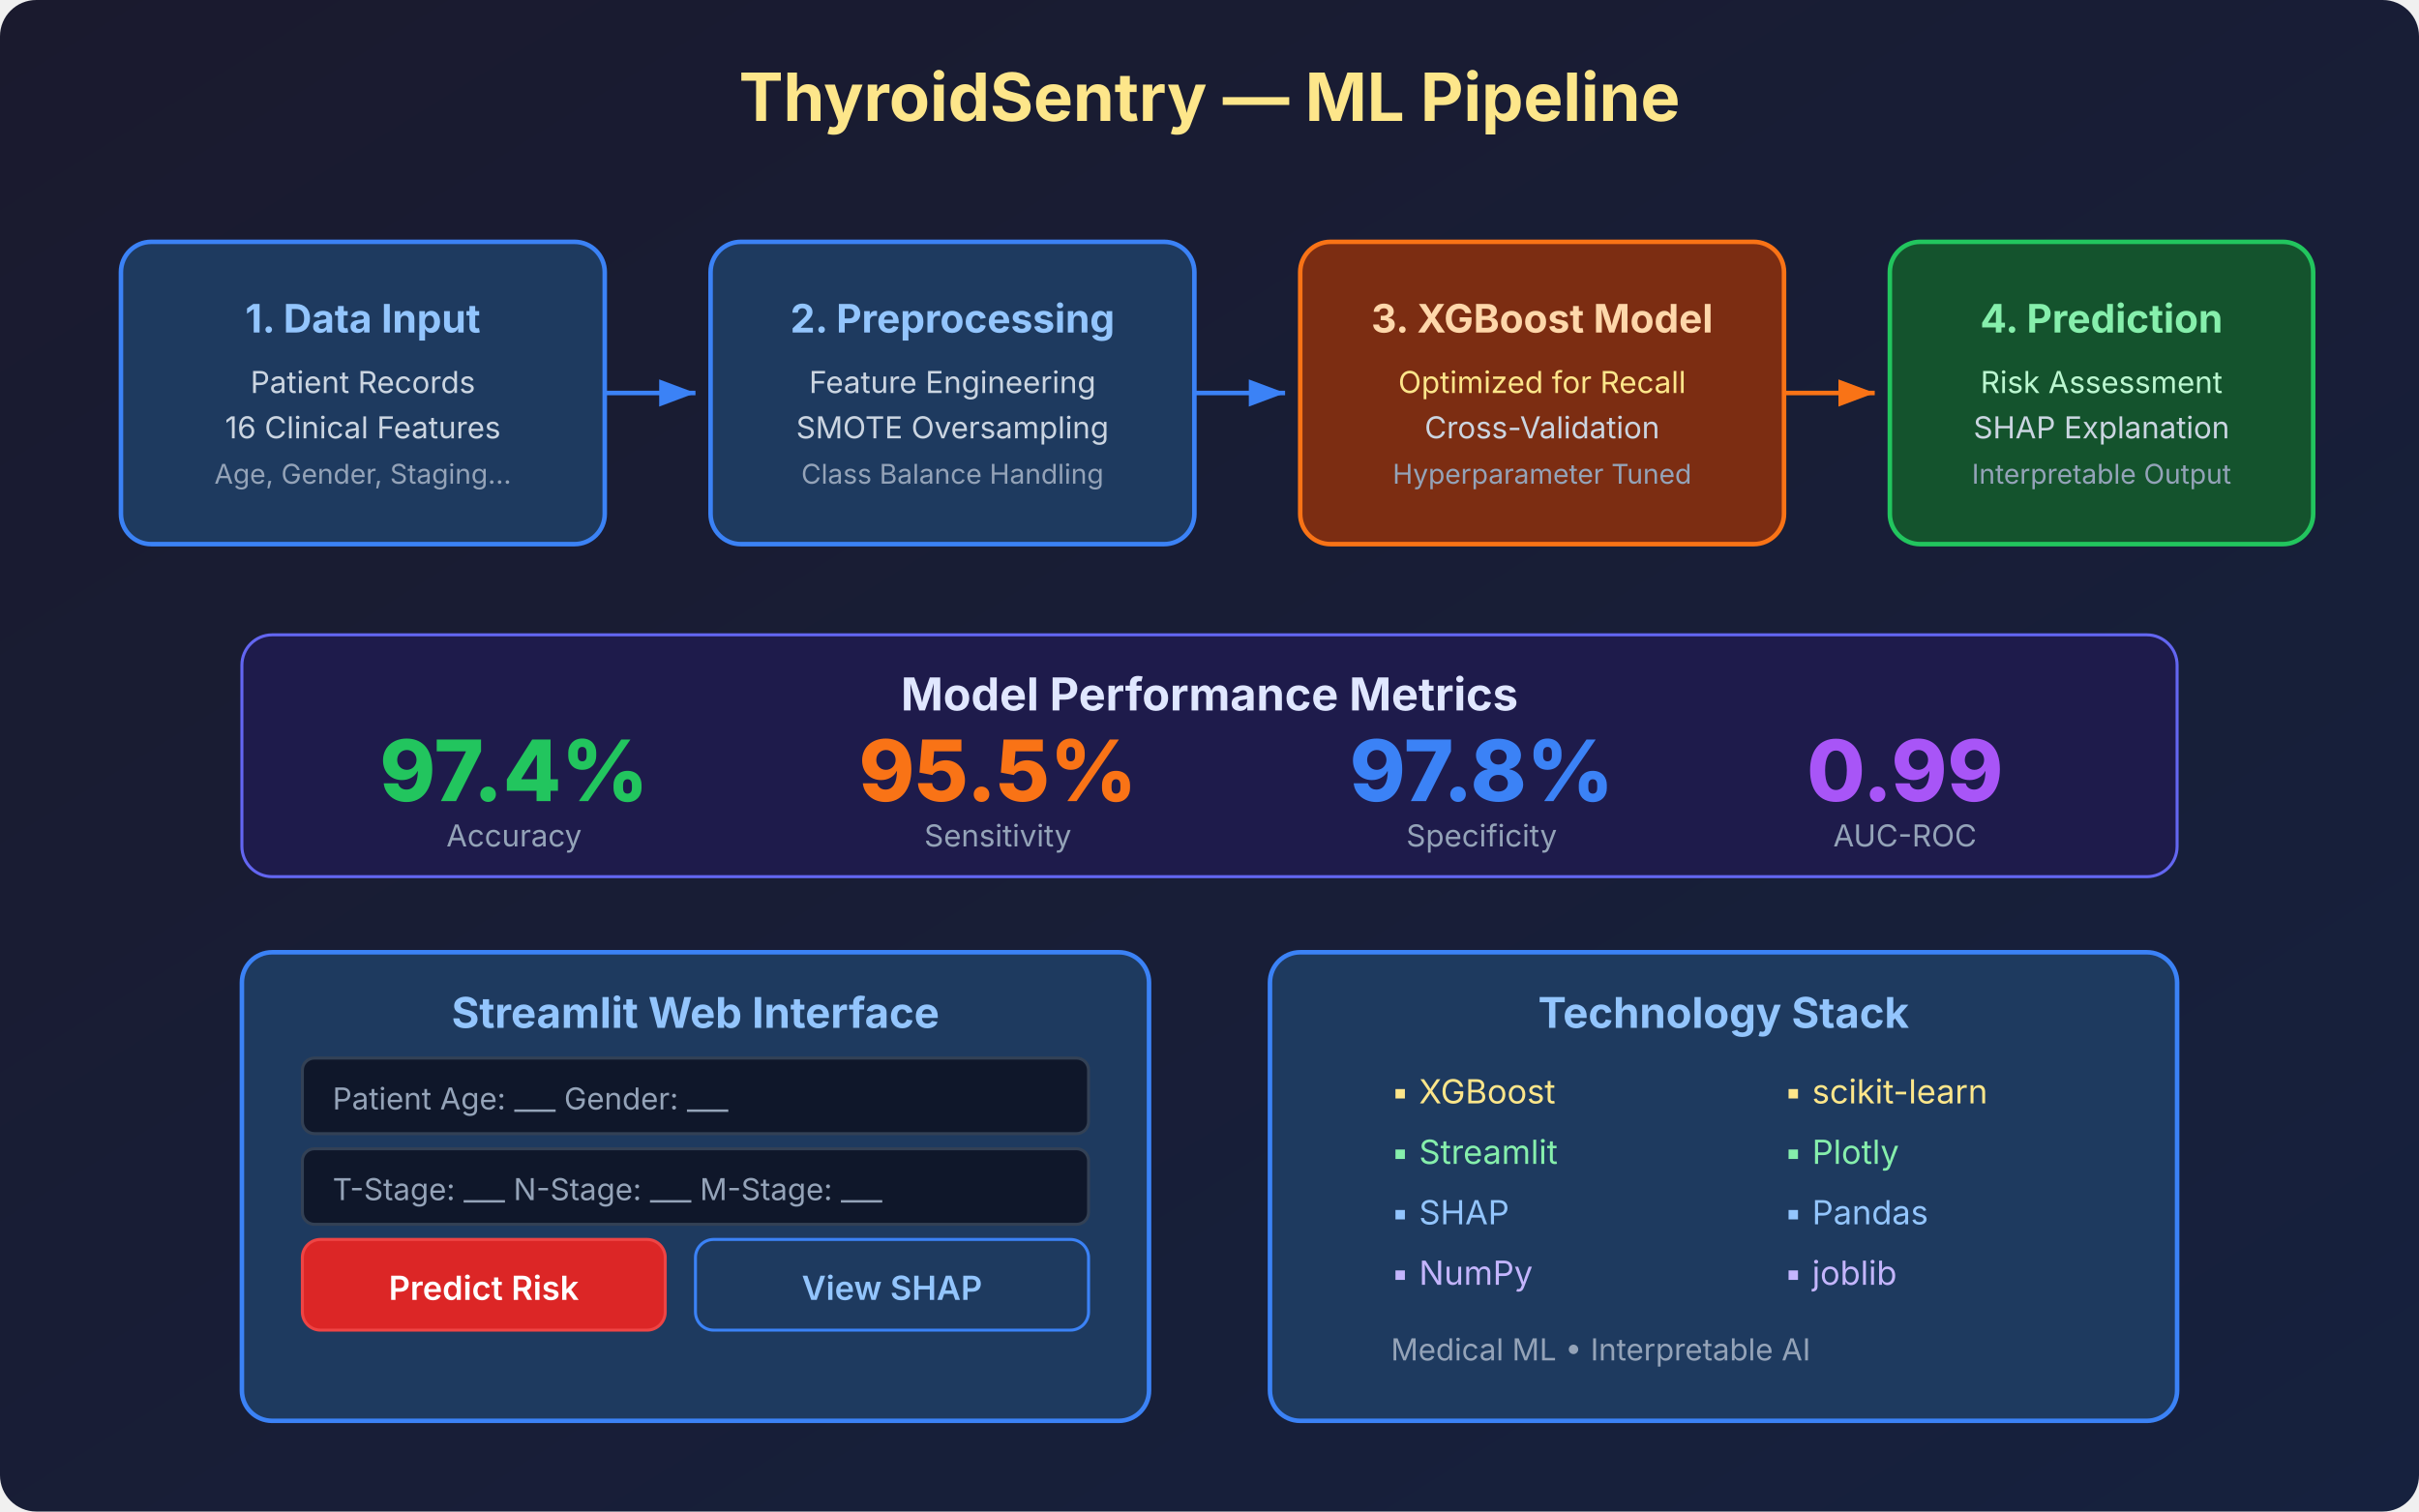
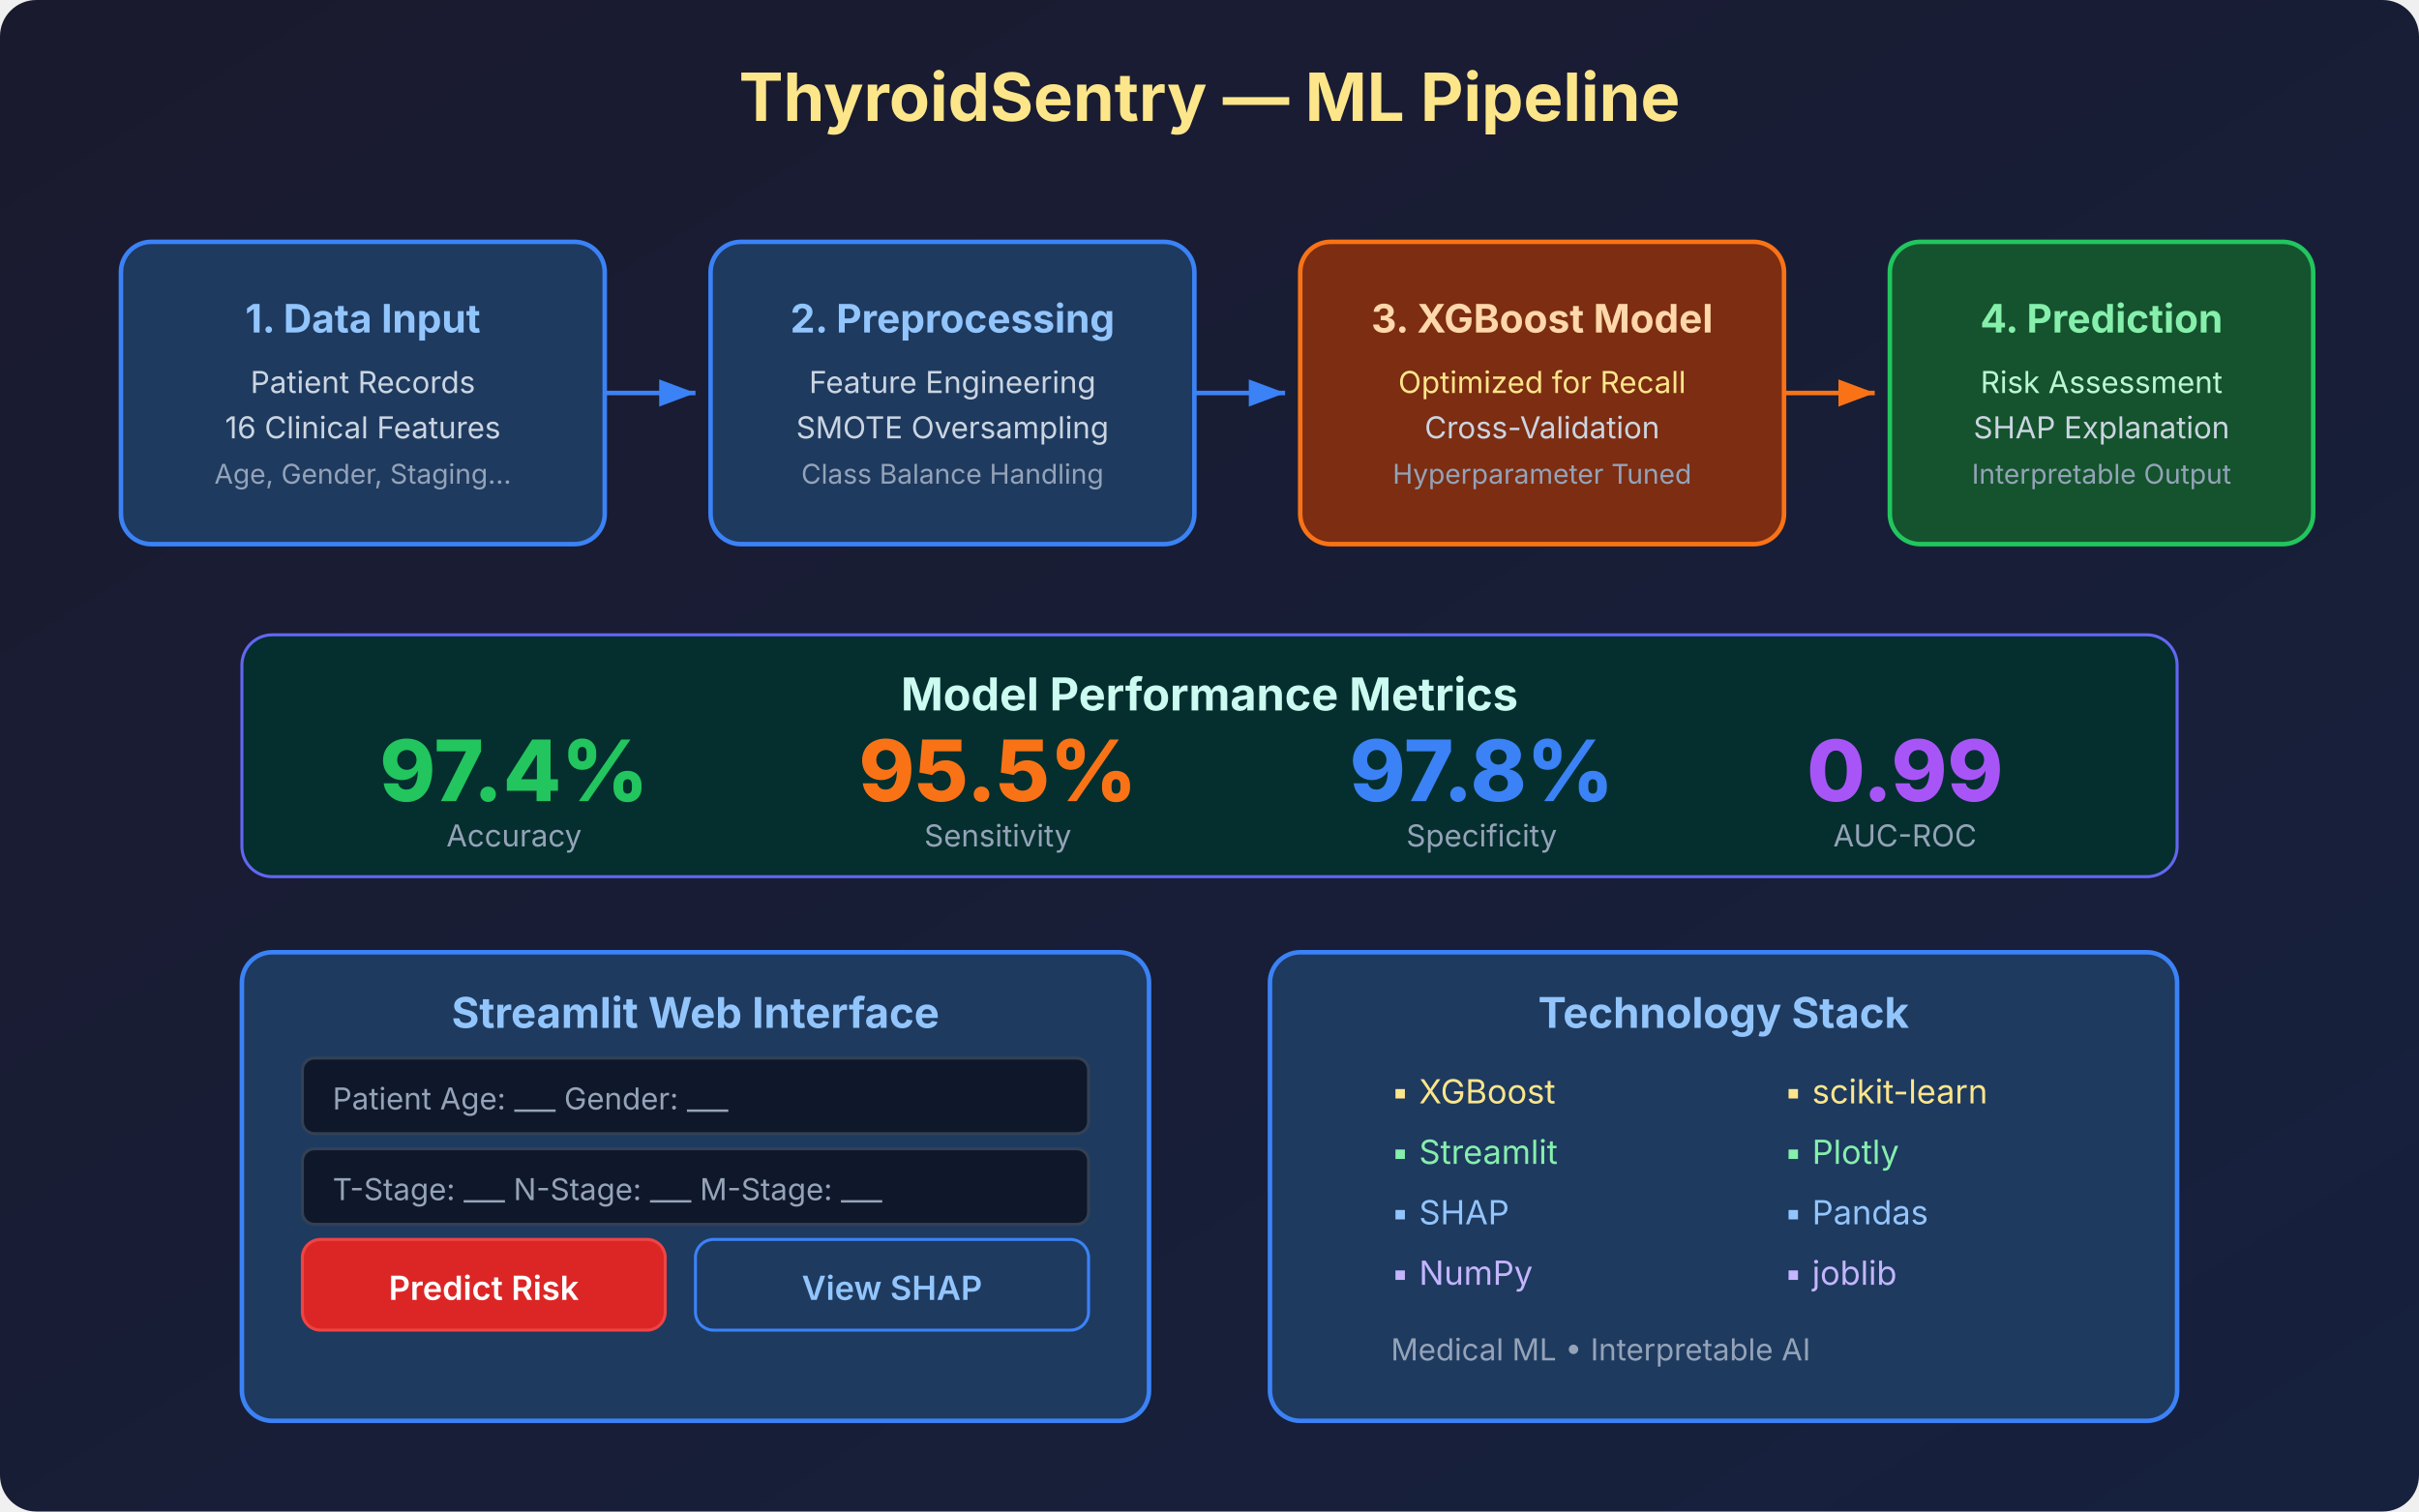
<svg xmlns="http://www.w3.org/2000/svg" viewBox="0 0 800 500" font-family="Inter, system-ui, sans-serif">
  <defs>
    <linearGradient id="bg2" x1="0%" y1="0%" x2="100%" y2="100%">
      <stop offset="0%" style="stop-color:#1a1a2e;stop-opacity:1" />
      <stop offset="100%" style="stop-color:#16213e;stop-opacity:1" />
    </linearGradient>
    <linearGradient id="med" x1="0%" y1="0%" x2="100%" y2="0%">
      <stop offset="0%" style="stop-color:#dc2626" />
      <stop offset="100%" style="stop-color:#f97316" />
    </linearGradient>
  </defs>
  <rect width="800" height="500" fill="url(#bg2)" rx="12" />
  <text x="400" y="40" text-anchor="middle" fill="#fde68a" font-size="22" font-weight="700">ThyroidSentry — ML Pipeline</text>
  <line x1="230" y1="50" x2="570" y2="50" stroke="url(#med)" stroke-width="2" />
  <rect x="40" y="80" width="160" height="100" rx="10" fill="#1e3a5f" stroke="#3b82f6" stroke-width="1.5" />
  <text x="120" y="110" text-anchor="middle" fill="#93c5fd" font-size="13" font-weight="700">1. Data Input</text>
  <text x="120" y="130" text-anchor="middle" fill="#cbd5e1" font-size="10">Patient Records</text>
  <text x="120" y="145" text-anchor="middle" fill="#cbd5e1" font-size="10">16 Clinical Features</text>
  <text x="120" y="160" text-anchor="middle" fill="#94a3b8" font-size="9">Age, Gender, Staging...</text>
  <path d="M200,130 L230,130" stroke="#3b82f6" stroke-width="1.5" fill="none" marker-end="url(#arr2)" />
  <defs>
    <marker id="arr2" markerWidth="8" markerHeight="6" refX="8" refY="3" orient="auto">
      <path d="M0,0 L8,3 L0,6" fill="#3b82f6" />
    </marker>
  </defs>
  <rect x="235" y="80" width="160" height="100" rx="10" fill="#1e3a5f" stroke="#3b82f6" stroke-width="1.5" />
  <text x="315" y="110" text-anchor="middle" fill="#93c5fd" font-size="13" font-weight="700">2. Preprocessing</text>
  <text x="315" y="130" text-anchor="middle" fill="#cbd5e1" font-size="10">Feature Engineering</text>
  <text x="315" y="145" text-anchor="middle" fill="#cbd5e1" font-size="10">SMOTE Oversampling</text>
  <text x="315" y="160" text-anchor="middle" fill="#94a3b8" font-size="9">Class Balance Handling</text>
  <path d="M395,130 L425,130" stroke="#3b82f6" stroke-width="1.5" fill="none" marker-end="url(#arr2)" />
  <rect x="430" y="80" width="160" height="100" rx="10" fill="#7c2d12" stroke="#f97316" stroke-width="1.5" />
  <text x="510" y="110" text-anchor="middle" fill="#fed7aa" font-size="13" font-weight="700">3. XGBoost Model</text>
  <text x="510" y="130" text-anchor="middle" fill="#fde68a" font-size="10">Optimized for Recall</text>
  <text x="510" y="145" text-anchor="middle" fill="#cbd5e1" font-size="10">Cross-Validation</text>
  <text x="510" y="160" text-anchor="middle" fill="#94a3b8" font-size="9">Hyperparameter Tuned</text>
  <path d="M590,130 L620,130" stroke="#f97316" stroke-width="1.5" fill="none" marker-end="url(#arr3)" />
  <defs>
    <marker id="arr3" markerWidth="8" markerHeight="6" refX="8" refY="3" orient="auto">
      <path d="M0,0 L8,3 L0,6" fill="#f97316" />
    </marker>
  </defs>
  <rect x="625" y="80" width="140" height="100" rx="10" fill="#14532d" stroke="#22c55e" stroke-width="1.5" />
  <text x="695" y="110" text-anchor="middle" fill="#86efac" font-size="13" font-weight="700">4. Prediction</text>
  <text x="695" y="130" text-anchor="middle" fill="#bbf7d0" font-size="10">Risk Assessment</text>
  <text x="695" y="145" text-anchor="middle" fill="#cbd5e1" font-size="10">SHAP Explanation</text>
  <text x="695" y="160" text-anchor="middle" fill="#94a3b8" font-size="9">Interpretable Output</text>
-   <rect x="80" y="210" width="640" height="80" rx="10" fill="#1e1b4b" stroke="#6366f1" stroke-width="1" />
-   <text x="400" y="235" text-anchor="middle" fill="#e0e7ff" font-size="15" font-weight="700">Model Performance Metrics</text>
+   <rect x="80" y="210" width="640" height="80" rx="10" fill="#042f2e" stroke="#6366f1" stroke-width="1" />
+   <text x="400" y="235" text-anchor="middle" fill="#ccfbf1" font-size="15" font-weight="700">Model Performance Metrics</text>
  <text x="170" y="265" text-anchor="middle" fill="#22c55e" font-size="28" font-weight="800">97.4%</text>
  <text x="170" y="280" text-anchor="middle" fill="#94a3b8" font-size="10">Accuracy</text>
  <text x="330" y="265" text-anchor="middle" fill="#f97316" font-size="28" font-weight="800">95.5%</text>
  <text x="330" y="280" text-anchor="middle" fill="#94a3b8" font-size="10">Sensitivity</text>
  <text x="490" y="265" text-anchor="middle" fill="#3b82f6" font-size="28" font-weight="800">97.8%</text>
  <text x="490" y="280" text-anchor="middle" fill="#94a3b8" font-size="10">Specificity</text>
  <text x="630" y="265" text-anchor="middle" fill="#a855f7" font-size="28" font-weight="800">0.99</text>
  <text x="630" y="280" text-anchor="middle" fill="#94a3b8" font-size="10">AUC-ROC</text>
  <rect x="80" y="315" width="300" height="155" rx="10" fill="#1e3a5f" stroke="#3b82f6" stroke-width="1.5" />
  <text x="230" y="340" text-anchor="middle" fill="#93c5fd" font-size="14" font-weight="700">Streamlit Web Interface</text>
  <rect x="100" y="350" width="260" height="25" rx="4" fill="#0f172a" stroke="#334155" stroke-width="1" />
  <text x="110" y="367" fill="#94a3b8" font-size="10">Patient Age: ___  Gender: ___</text>
  <rect x="100" y="380" width="260" height="25" rx="4" fill="#0f172a" stroke="#334155" stroke-width="1" />
  <text x="110" y="397" fill="#94a3b8" font-size="10">T-Stage: ___  N-Stage: ___  M-Stage: ___</text>
  <rect x="100" y="410" width="120" height="30" rx="6" fill="#dc2626" stroke="#ef4444" stroke-width="1" />
  <text x="160" y="430" text-anchor="middle" fill="#fff" font-size="11" font-weight="600">Predict Risk</text>
  <rect x="230" y="410" width="130" height="30" rx="6" fill="#1e3a5f" stroke="#3b82f6" stroke-width="1" />
  <text x="295" y="430" text-anchor="middle" fill="#93c5fd" font-size="11" font-weight="600">View SHAP</text>
  <rect x="420" y="315" width="300" height="155" rx="10" fill="#1e3a5f" stroke="#3b82f6" stroke-width="1.5" />
  <text x="570" y="340" text-anchor="middle" fill="#93c5fd" font-size="14" font-weight="700">Technology Stack</text>
  <text x="460" y="365" fill="#fde68a" font-size="11">▪ XGBoost</text>
  <text x="590" y="365" fill="#fde68a" font-size="11">▪ scikit-learn</text>
  <text x="460" y="385" fill="#86efac" font-size="11">▪ Streamlit</text>
  <text x="590" y="385" fill="#86efac" font-size="11">▪ Plotly</text>
  <text x="460" y="405" fill="#93c5fd" font-size="11">▪ SHAP</text>
  <text x="590" y="405" fill="#93c5fd" font-size="11">▪ Pandas</text>
  <text x="460" y="425" fill="#c4b5fd" font-size="11">▪ NumPy</text>
  <text x="590" y="425" fill="#c4b5fd" font-size="11">▪ joblib</text>
  <text x="460" y="450" fill="#94a3b8" font-size="10">Medical ML • Interpretable AI</text>
</svg>
